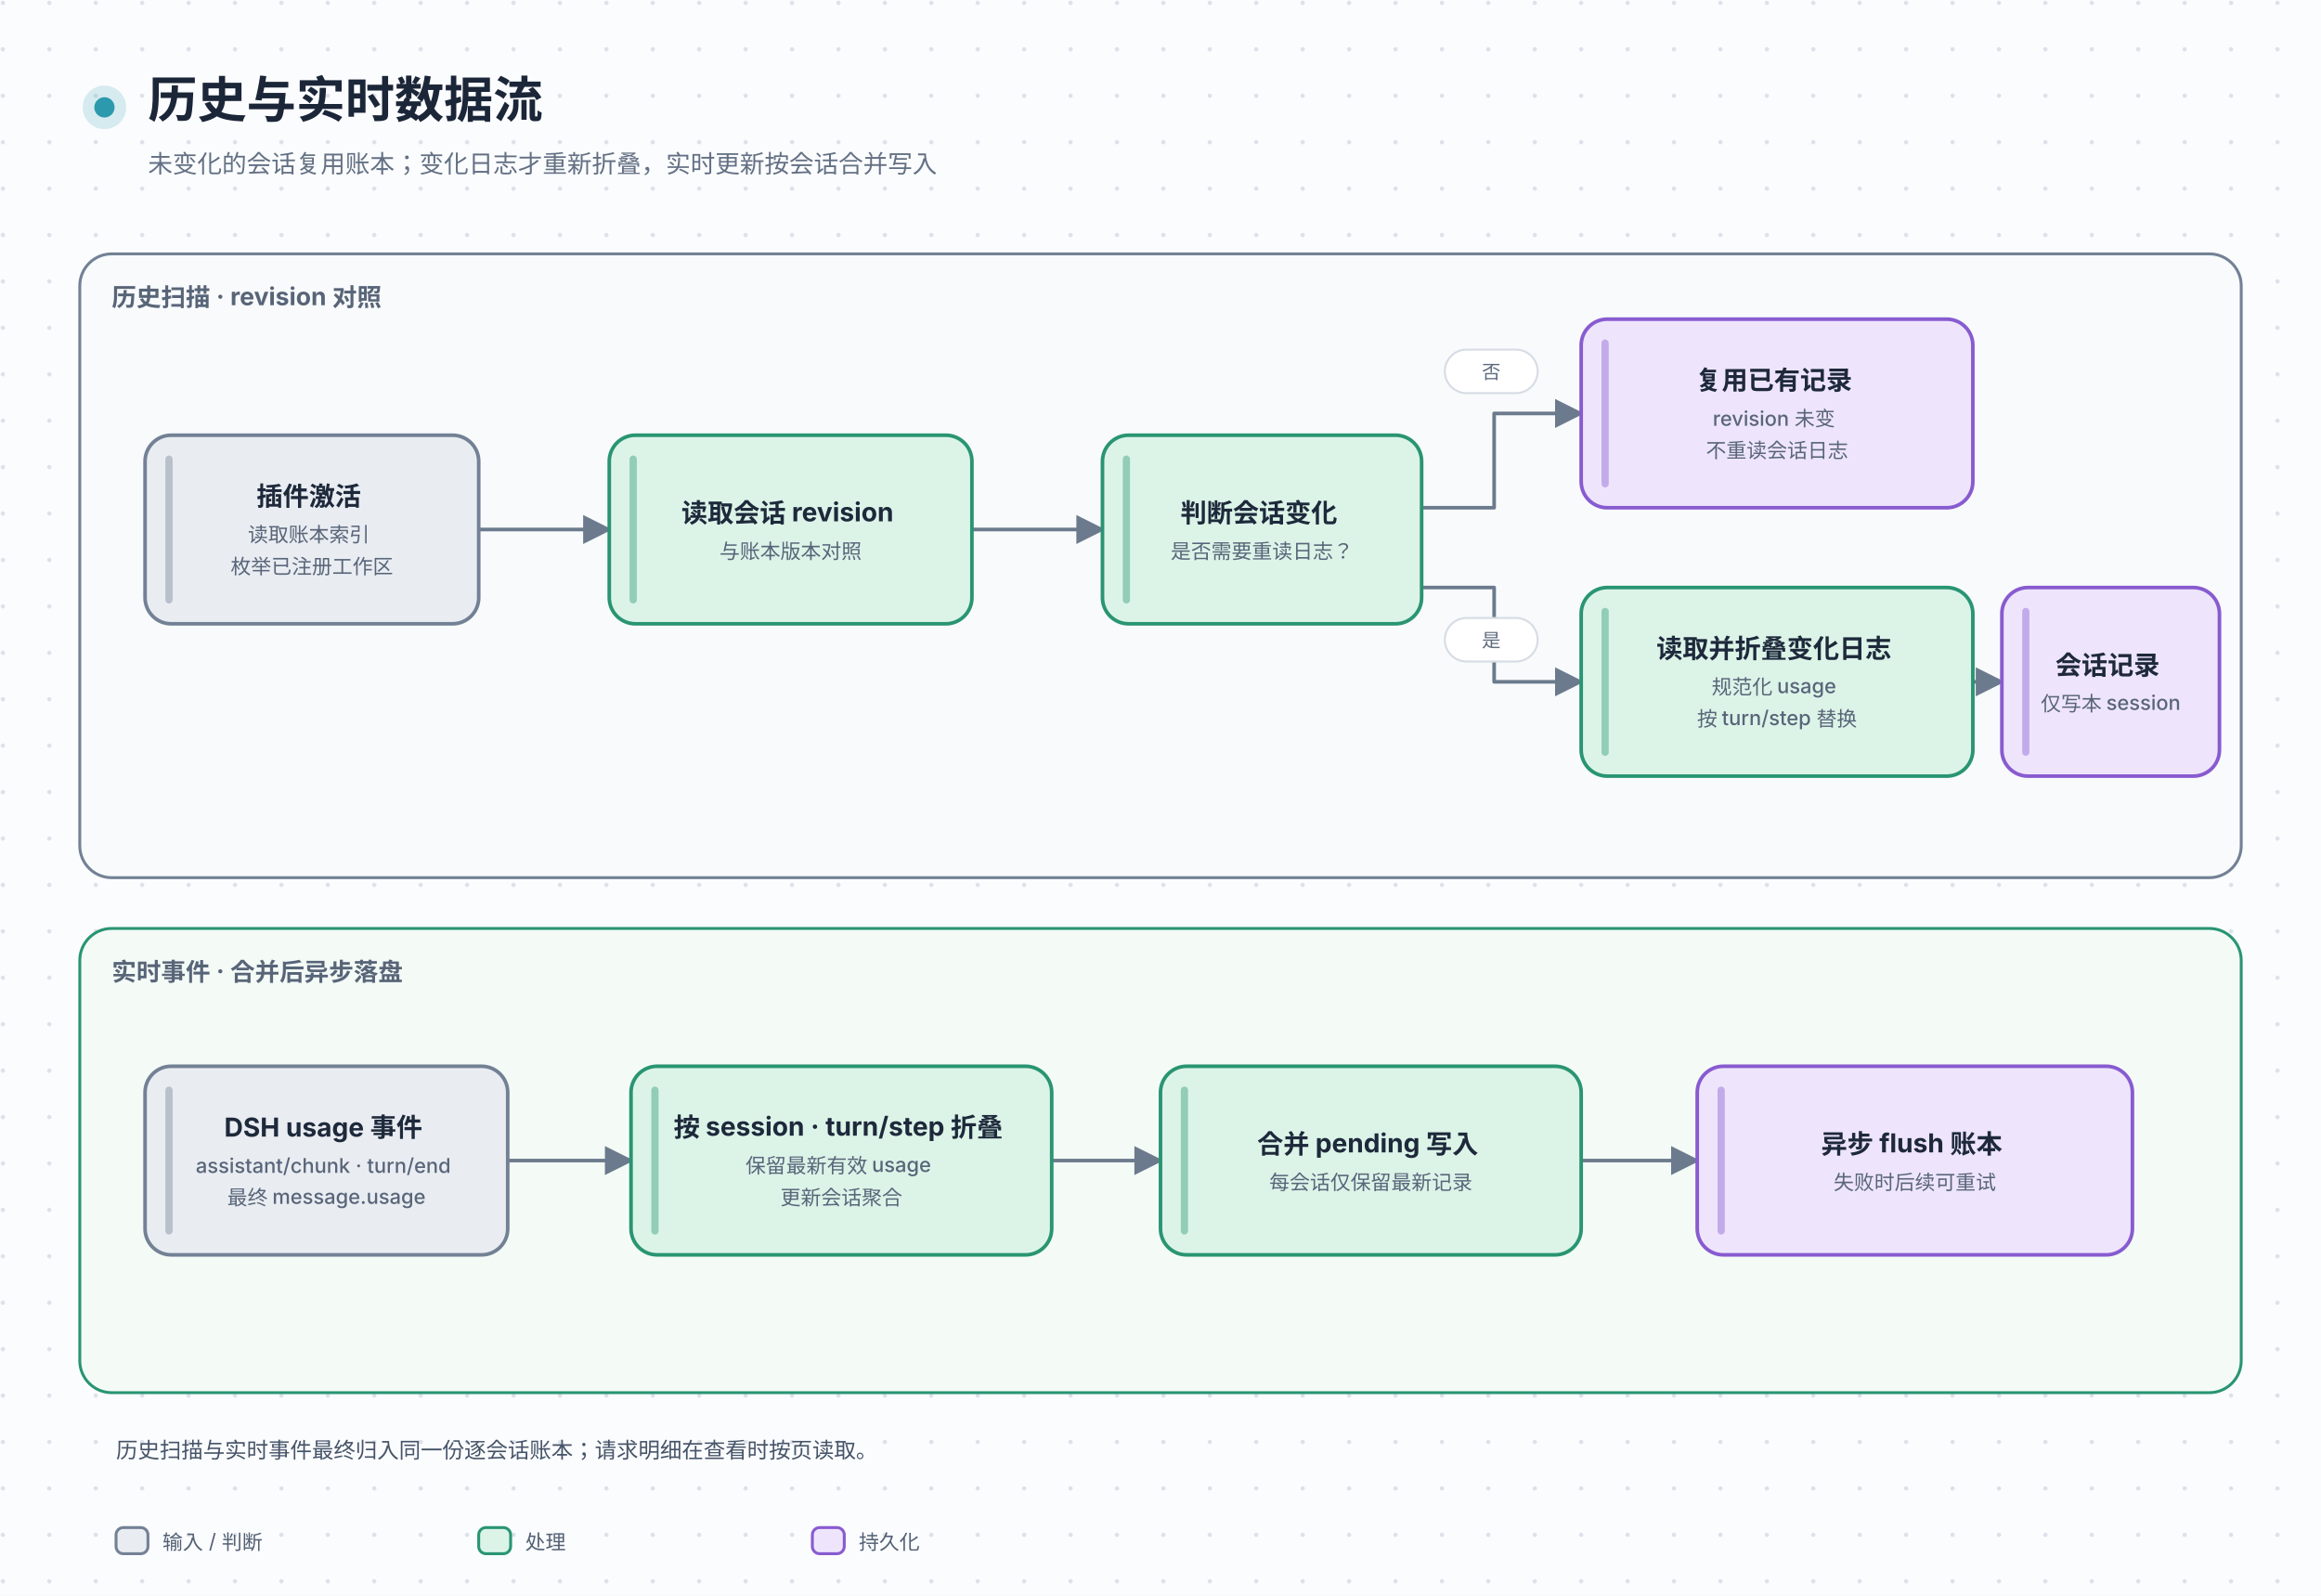
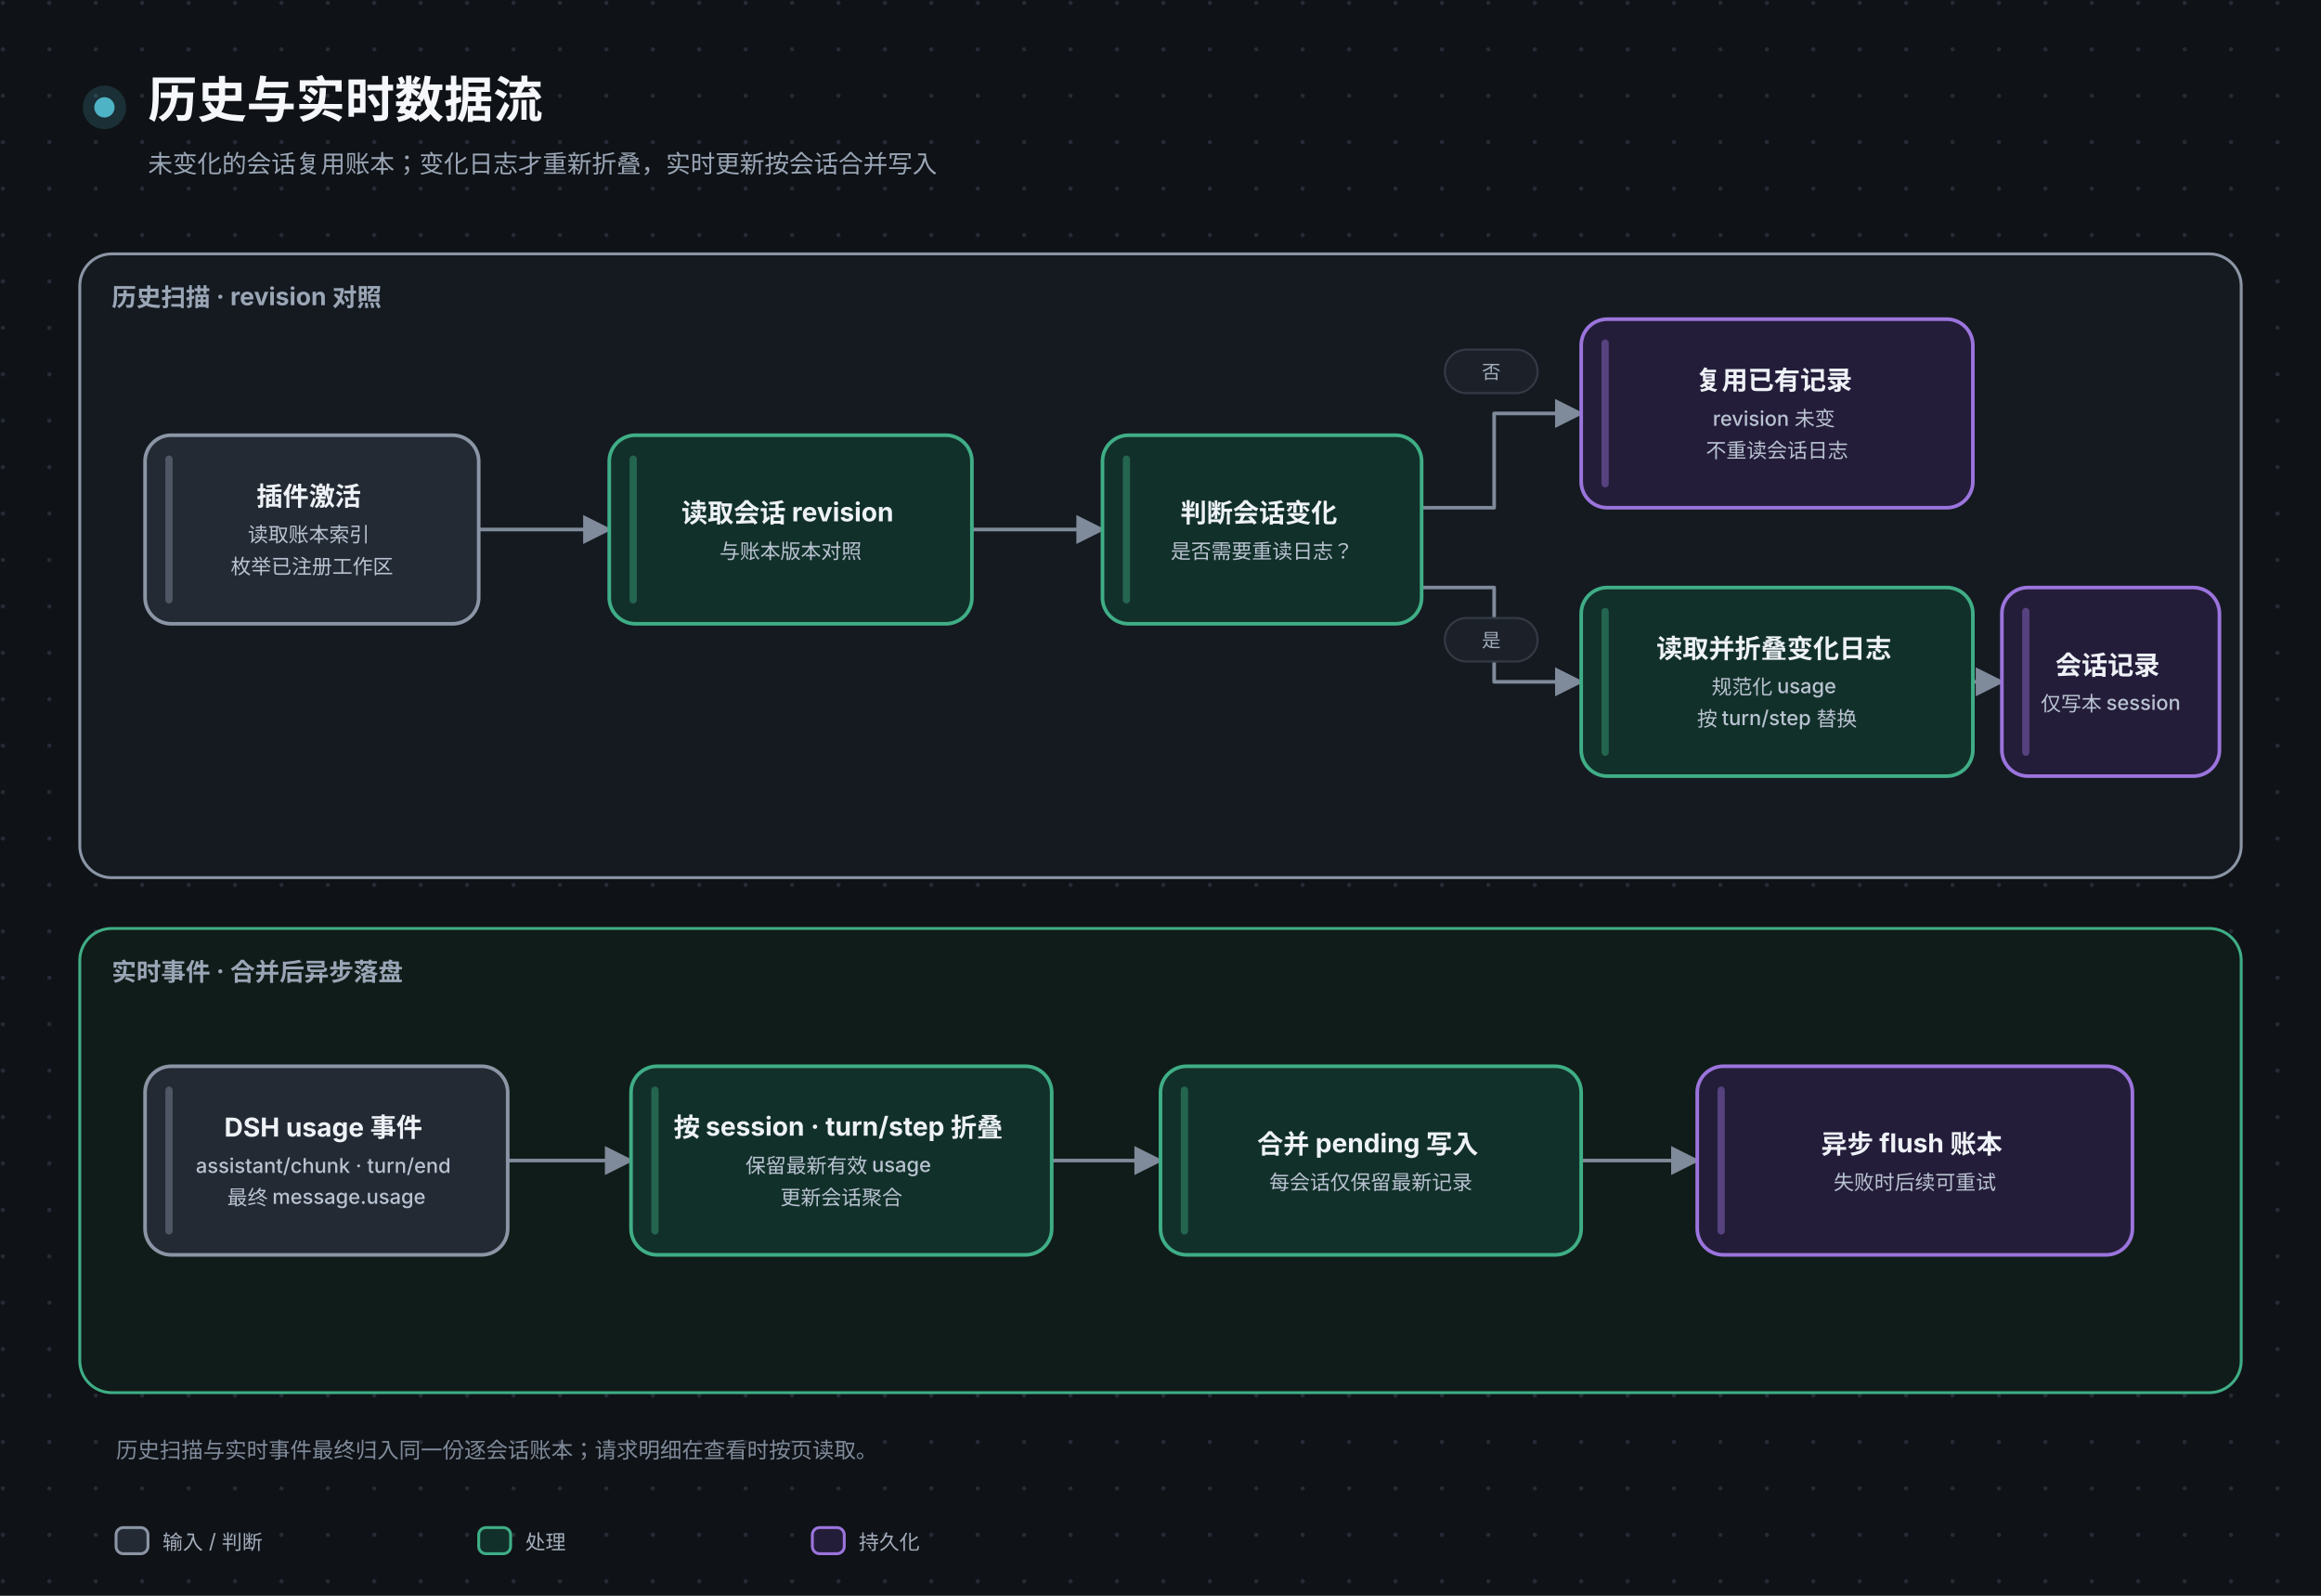
<svg xmlns="http://www.w3.org/2000/svg" lang="zh-CN" width="1600" height="1100" viewBox="0 0 1600 1100" role="img" aria-labelledby="sync-zh-title sync-zh-desc">
  <defs>
    <pattern id="sync-zh-dots" width="32" height="32" patternUnits="userSpaceOnUse">
-       <circle cx="2" cy="2" r="1.5" fill="#dce2e9" />
+       <circle cx="2" cy="2" r="1.5" fill="#242b35" />
    </pattern>
    <marker id="sync-zh-arrow" viewBox="0 0 10 10" refX="9" refY="5" markerWidth="8" markerHeight="8" orient="auto-start-reverse">
-       <path d="M 0 0 L 10 5 L 0 10 z" fill="#6c7a8d" />
+       <path d="M 0 0 L 10 5 L 0 10 z" fill="#7f8a9a" />
    </marker>
  </defs>
-   <rect width="100%" height="100%" fill="#fbfcfe" />
+   <rect width="100%" height="100%" fill="#0f1216" />
  <rect width="100%" height="100%" fill="url(#sync-zh-dots)" />
-   <circle cx="72" cy="74" r="15" fill="#2c99ad" opacity=".18" />
-   <circle cx="72" cy="74" r="7" fill="#2c99ad" />
-   <text x="102" y="81" font-family="Inter,system-ui,'Microsoft YaHei',sans-serif" font-size="34" font-weight="700" fill="#1b2638">历史与实时数据流</text>
-   <text x="102" y="119" font-family="Inter,system-ui,'Microsoft YaHei',sans-serif" font-size="17" fill="#637083">未变化的会话复用账本；变化日志才重新折叠，实时更新按会话合并写入</text>
+   <circle cx="72" cy="74" r="15" fill="#4fb3c6" opacity=".18" />
+   <circle cx="72" cy="74" r="7" fill="#4fb3c6" />
+   <text x="102" y="81" font-family="Inter,system-ui,'Microsoft YaHei',sans-serif" font-size="34" font-weight="700" fill="#f5f7fa">历史与实时数据流</text>
+   <text x="102" y="119" font-family="Inter,system-ui,'Microsoft YaHei',sans-serif" font-size="17" fill="#9aa6b6">未变化的会话复用账本；变化日志才重新折叠，实时更新按会话合并写入</text>
  <g>
-     <rect x="55" y="175" width="1490" height="430" rx="22" fill="#f8fafc" stroke="#738195" stroke-width="2" />
-     <text x="77" y="211" font-family="Inter,system-ui,'Microsoft YaHei',sans-serif" font-size="17" font-weight="650" fill="#586578">历史扫描 · revision 对照</text>
+     <rect x="55" y="175" width="1490" height="430" rx="22" fill="#151a21" stroke="#8b95a5" stroke-width="2" />
+     <text x="77" y="211" font-family="Inter,system-ui,'Microsoft YaHei',sans-serif" font-size="17" font-weight="650" fill="#9aa6b6">历史扫描 · revision 对照</text>
  </g>
  <g>
-     <rect x="55" y="640" width="1490" height="320" rx="22" fill="#f4fbf7" stroke="#299572" stroke-width="2" />
-     <text x="77" y="676" font-family="Inter,system-ui,'Microsoft YaHei',sans-serif" font-size="17" font-weight="650" fill="#586578">实时事件 · 合并后异步落盘</text>
+     <rect x="55" y="640" width="1490" height="320" rx="22" fill="#101c19" stroke="#3fae86" stroke-width="2" />
+     <text x="77" y="676" font-family="Inter,system-ui,'Microsoft YaHei',sans-serif" font-size="17" font-weight="650" fill="#9aa6b6">实时事件 · 合并后异步落盘</text>
  </g>
-   <path d="M330 365 H420" fill="none" stroke="#6c7a8d" stroke-width="2.5" stroke-linecap="round" stroke-linejoin="round" marker-end="url(#sync-zh-arrow)" />
-   <path d="M670 365 H760" fill="none" stroke="#6c7a8d" stroke-width="2.5" stroke-linecap="round" stroke-linejoin="round" marker-end="url(#sync-zh-arrow)" />
-   <path d="M980 350 H1030 V285 H1090" fill="none" stroke="#6c7a8d" stroke-width="2.5" stroke-linecap="round" stroke-linejoin="round" marker-end="url(#sync-zh-arrow)" />
+   <path d="M330 365 H420" fill="none" stroke="#7f8a9a" stroke-width="2.5" stroke-linecap="round" stroke-linejoin="round" marker-end="url(#sync-zh-arrow)" />
+   <path d="M670 365 H760" fill="none" stroke="#7f8a9a" stroke-width="2.5" stroke-linecap="round" stroke-linejoin="round" marker-end="url(#sync-zh-arrow)" />
+   <path d="M980 350 H1030 V285 H1090" fill="none" stroke="#7f8a9a" stroke-width="2.5" stroke-linecap="round" stroke-linejoin="round" marker-end="url(#sync-zh-arrow)" />
  <g>
-     <rect x="996" y="241" width="64" height="30" rx="15" fill="#fff" stroke="#d7dde5" stroke-width="1.4" />
-     <text x="1028" y="261" text-anchor="middle" font-family="Inter,system-ui,'Microsoft YaHei',sans-serif" font-size="13" fill="#5e6b7d">否</text>
+     <rect x="996" y="241" width="64" height="30" rx="15" fill="#1c2129" stroke="#333a45" stroke-width="1.4" />
+     <text x="1028" y="261" text-anchor="middle" font-family="Inter,system-ui,'Microsoft YaHei',sans-serif" font-size="13" fill="#a3adbb">否</text>
  </g>
-   <path d="M980 405 H1030 V470 H1090" fill="none" stroke="#6c7a8d" stroke-width="2.5" stroke-linecap="round" stroke-linejoin="round" marker-end="url(#sync-zh-arrow)" />
+   <path d="M980 405 H1030 V470 H1090" fill="none" stroke="#7f8a9a" stroke-width="2.5" stroke-linecap="round" stroke-linejoin="round" marker-end="url(#sync-zh-arrow)" />
  <g>
-     <rect x="996" y="426" width="64" height="30" rx="15" fill="#fff" stroke="#d7dde5" stroke-width="1.4" />
-     <text x="1028" y="446" text-anchor="middle" font-family="Inter,system-ui,'Microsoft YaHei',sans-serif" font-size="13" fill="#5e6b7d">是</text>
+     <rect x="996" y="426" width="64" height="30" rx="15" fill="#1c2129" stroke="#333a45" stroke-width="1.4" />
+     <text x="1028" y="446" text-anchor="middle" font-family="Inter,system-ui,'Microsoft YaHei',sans-serif" font-size="13" fill="#a3adbb">是</text>
  </g>
-   <path d="M1360 470 H1380" fill="none" stroke="#6c7a8d" stroke-width="2.5" stroke-linecap="round" stroke-linejoin="round" marker-end="url(#sync-zh-arrow)" />
-   <path d="M350 800 H435" fill="none" stroke="#6c7a8d" stroke-width="2.5" stroke-linecap="round" stroke-linejoin="round" marker-end="url(#sync-zh-arrow)" />
-   <path d="M725 800 H800" fill="none" stroke="#6c7a8d" stroke-width="2.5" stroke-linecap="round" stroke-linejoin="round" marker-end="url(#sync-zh-arrow)" />
-   <path d="M1090 800 H1170" fill="none" stroke="#6c7a8d" stroke-width="2.5" stroke-linecap="round" stroke-linejoin="round" marker-end="url(#sync-zh-arrow)" />
+   <path d="M1360 470 H1380" fill="none" stroke="#7f8a9a" stroke-width="2.5" stroke-linecap="round" stroke-linejoin="round" marker-end="url(#sync-zh-arrow)" />
+   <path d="M350 800 H435" fill="none" stroke="#7f8a9a" stroke-width="2.5" stroke-linecap="round" stroke-linejoin="round" marker-end="url(#sync-zh-arrow)" />
+   <path d="M725 800 H800" fill="none" stroke="#7f8a9a" stroke-width="2.5" stroke-linecap="round" stroke-linejoin="round" marker-end="url(#sync-zh-arrow)" />
+   <path d="M1090 800 H1170" fill="none" stroke="#7f8a9a" stroke-width="2.5" stroke-linecap="round" stroke-linejoin="round" marker-end="url(#sync-zh-arrow)" />
  <g>
-     <rect x="100" y="300" width="230" height="130" rx="18" fill="#e9edf2" stroke="#738195" stroke-width="2.5" />
-     <rect x="114" y="314" width="5" height="102" rx="2.5" fill="#738195" opacity=".42" />
-     <text x="215" y="348.5" text-anchor="middle" font-family="Inter,system-ui,'Microsoft YaHei',sans-serif" font-size="18" font-weight="700" fill="#1e293b">
+     <rect x="100" y="300" width="230" height="130" rx="18" fill="#232a34" stroke="#8b95a5" stroke-width="2.5" />
+     <rect x="114" y="314" width="5" height="102" rx="2.5" fill="#8b95a5" opacity=".42" />
+     <text x="215" y="348.5" text-anchor="middle" font-family="Inter,system-ui,'Microsoft YaHei',sans-serif" font-size="18" font-weight="700" fill="#eef2f7">
      <tspan x="215">插件激活</tspan>
-       <tspan x="215" dy="25" font-size="14" font-weight="450" fill="#596579">读取账本索引</tspan>
-       <tspan x="215" dy="22" font-size="14" font-weight="450" fill="#596579">枚举已注册工作区</tspan>
+       <tspan x="215" dy="25" font-size="14" font-weight="450" fill="#b9c3d1">读取账本索引</tspan>
+       <tspan x="215" dy="22" font-size="14" font-weight="450" fill="#b9c3d1">枚举已注册工作区</tspan>
    </text>
  </g>
  <g>
-     <rect x="420" y="300" width="250" height="130" rx="18" fill="#dcf4e8" stroke="#299572" stroke-width="2.5" />
-     <rect x="434" y="314" width="5" height="102" rx="2.5" fill="#299572" opacity=".42" />
-     <text x="545" y="360" text-anchor="middle" font-family="Inter,system-ui,'Microsoft YaHei',sans-serif" font-size="18" font-weight="700" fill="#1e293b">
+     <rect x="420" y="300" width="250" height="130" rx="18" fill="#12302a" stroke="#3fae86" stroke-width="2.5" />
+     <rect x="434" y="314" width="5" height="102" rx="2.5" fill="#3fae86" opacity=".42" />
+     <text x="545" y="360" text-anchor="middle" font-family="Inter,system-ui,'Microsoft YaHei',sans-serif" font-size="18" font-weight="700" fill="#eef2f7">
      <tspan x="545">读取会话 revision</tspan>
-       <tspan x="545" dy="25" font-size="14" font-weight="450" fill="#596579">与账本版本对照</tspan>
+       <tspan x="545" dy="25" font-size="14" font-weight="450" fill="#b9c3d1">与账本版本对照</tspan>
    </text>
  </g>
  <g>
-     <rect x="760" y="300" width="220" height="130" rx="18" fill="#dcf4e8" stroke="#299572" stroke-width="2.5" />
-     <rect x="774" y="314" width="5" height="102" rx="2.5" fill="#299572" opacity=".42" />
-     <text x="870" y="360" text-anchor="middle" font-family="Inter,system-ui,'Microsoft YaHei',sans-serif" font-size="18" font-weight="700" fill="#1e293b">
+     <rect x="760" y="300" width="220" height="130" rx="18" fill="#12302a" stroke="#3fae86" stroke-width="2.5" />
+     <rect x="774" y="314" width="5" height="102" rx="2.5" fill="#3fae86" opacity=".42" />
+     <text x="870" y="360" text-anchor="middle" font-family="Inter,system-ui,'Microsoft YaHei',sans-serif" font-size="18" font-weight="700" fill="#eef2f7">
      <tspan x="870">判断会话变化</tspan>
-       <tspan x="870" dy="25" font-size="14" font-weight="450" fill="#596579">是否需要重读日志？</tspan>
+       <tspan x="870" dy="25" font-size="14" font-weight="450" fill="#b9c3d1">是否需要重读日志？</tspan>
    </text>
  </g>
  <g>
-     <rect x="1090" y="220" width="270" height="130" rx="18" fill="#eee5fc" stroke="#885bd0" stroke-width="2.5" />
-     <rect x="1104" y="234" width="5" height="102" rx="2.5" fill="#885bd0" opacity=".42" />
-     <text x="1225" y="268.5" text-anchor="middle" font-family="Inter,system-ui,'Microsoft YaHei',sans-serif" font-size="18" font-weight="700" fill="#1e293b">
+     <rect x="1090" y="220" width="270" height="130" rx="18" fill="#241d3a" stroke="#9b74dd" stroke-width="2.5" />
+     <rect x="1104" y="234" width="5" height="102" rx="2.5" fill="#9b74dd" opacity=".42" />
+     <text x="1225" y="268.5" text-anchor="middle" font-family="Inter,system-ui,'Microsoft YaHei',sans-serif" font-size="18" font-weight="700" fill="#eef2f7">
      <tspan x="1225">复用已有记录</tspan>
-       <tspan x="1225" dy="25" font-size="14" font-weight="450" fill="#596579">revision 未变</tspan>
-       <tspan x="1225" dy="22" font-size="14" font-weight="450" fill="#596579">不重读会话日志</tspan>
+       <tspan x="1225" dy="25" font-size="14" font-weight="450" fill="#b9c3d1">revision 未变</tspan>
+       <tspan x="1225" dy="22" font-size="14" font-weight="450" fill="#b9c3d1">不重读会话日志</tspan>
    </text>
  </g>
  <g>
-     <rect x="1090" y="405" width="270" height="130" rx="18" fill="#dcf4e8" stroke="#299572" stroke-width="2.5" />
-     <rect x="1104" y="419" width="5" height="102" rx="2.5" fill="#299572" opacity=".42" />
-     <text x="1225" y="453.5" text-anchor="middle" font-family="Inter,system-ui,'Microsoft YaHei',sans-serif" font-size="18" font-weight="700" fill="#1e293b">
+     <rect x="1090" y="405" width="270" height="130" rx="18" fill="#12302a" stroke="#3fae86" stroke-width="2.5" />
+     <rect x="1104" y="419" width="5" height="102" rx="2.5" fill="#3fae86" opacity=".42" />
+     <text x="1225" y="453.5" text-anchor="middle" font-family="Inter,system-ui,'Microsoft YaHei',sans-serif" font-size="18" font-weight="700" fill="#eef2f7">
      <tspan x="1225">读取并折叠变化日志</tspan>
-       <tspan x="1225" dy="25" font-size="14" font-weight="450" fill="#596579">规范化 usage</tspan>
-       <tspan x="1225" dy="22" font-size="14" font-weight="450" fill="#596579">按 turn/step 替换</tspan>
+       <tspan x="1225" dy="25" font-size="14" font-weight="450" fill="#b9c3d1">规范化 usage</tspan>
+       <tspan x="1225" dy="22" font-size="14" font-weight="450" fill="#b9c3d1">按 turn/step 替换</tspan>
    </text>
  </g>
  <g>
-     <rect x="1380" y="405" width="150" height="130" rx="18" fill="#eee5fc" stroke="#885bd0" stroke-width="2.5" />
-     <rect x="1394" y="419" width="5" height="102" rx="2.5" fill="#885bd0" opacity=".42" />
-     <text x="1455" y="465" text-anchor="middle" font-family="Inter,system-ui,'Microsoft YaHei',sans-serif" font-size="18" font-weight="700" fill="#1e293b">
+     <rect x="1380" y="405" width="150" height="130" rx="18" fill="#241d3a" stroke="#9b74dd" stroke-width="2.5" />
+     <rect x="1394" y="419" width="5" height="102" rx="2.5" fill="#9b74dd" opacity=".42" />
+     <text x="1455" y="465" text-anchor="middle" font-family="Inter,system-ui,'Microsoft YaHei',sans-serif" font-size="18" font-weight="700" fill="#eef2f7">
      <tspan x="1455">会话记录</tspan>
-       <tspan x="1455" dy="25" font-size="14" font-weight="450" fill="#596579">仅写本 session</tspan>
+       <tspan x="1455" dy="25" font-size="14" font-weight="450" fill="#b9c3d1">仅写本 session</tspan>
    </text>
  </g>
  <g>
-     <rect x="100" y="735" width="250" height="130" rx="18" fill="#e9edf2" stroke="#738195" stroke-width="2.5" />
-     <rect x="114" y="749" width="5" height="102" rx="2.5" fill="#738195" opacity=".42" />
-     <text x="225" y="783.5" text-anchor="middle" font-family="Inter,system-ui,'Microsoft YaHei',sans-serif" font-size="18" font-weight="700" fill="#1e293b">
+     <rect x="100" y="735" width="250" height="130" rx="18" fill="#232a34" stroke="#8b95a5" stroke-width="2.5" />
+     <rect x="114" y="749" width="5" height="102" rx="2.5" fill="#8b95a5" opacity=".42" />
+     <text x="225" y="783.5" text-anchor="middle" font-family="Inter,system-ui,'Microsoft YaHei',sans-serif" font-size="18" font-weight="700" fill="#eef2f7">
      <tspan x="225">DSH usage 事件</tspan>
-       <tspan x="225" dy="25" font-size="14" font-weight="450" fill="#596579">assistant/chunk · turn/end</tspan>
-       <tspan x="225" dy="22" font-size="14" font-weight="450" fill="#596579">最终 message.usage</tspan>
+       <tspan x="225" dy="25" font-size="14" font-weight="450" fill="#b9c3d1">assistant/chunk · turn/end</tspan>
+       <tspan x="225" dy="22" font-size="14" font-weight="450" fill="#b9c3d1">最终 message.usage</tspan>
    </text>
  </g>
  <g>
-     <rect x="435" y="735" width="290" height="130" rx="18" fill="#dcf4e8" stroke="#299572" stroke-width="2.5" />
-     <rect x="449" y="749" width="5" height="102" rx="2.5" fill="#299572" opacity=".42" />
-     <text x="580" y="783.5" text-anchor="middle" font-family="Inter,system-ui,'Microsoft YaHei',sans-serif" font-size="18" font-weight="700" fill="#1e293b">
+     <rect x="435" y="735" width="290" height="130" rx="18" fill="#12302a" stroke="#3fae86" stroke-width="2.5" />
+     <rect x="449" y="749" width="5" height="102" rx="2.5" fill="#3fae86" opacity=".42" />
+     <text x="580" y="783.5" text-anchor="middle" font-family="Inter,system-ui,'Microsoft YaHei',sans-serif" font-size="18" font-weight="700" fill="#eef2f7">
      <tspan x="580">按 session · turn/step 折叠</tspan>
-       <tspan x="580" dy="25" font-size="14" font-weight="450" fill="#596579">保留最新有效 usage</tspan>
-       <tspan x="580" dy="22" font-size="14" font-weight="450" fill="#596579">更新会话聚合</tspan>
+       <tspan x="580" dy="25" font-size="14" font-weight="450" fill="#b9c3d1">保留最新有效 usage</tspan>
+       <tspan x="580" dy="22" font-size="14" font-weight="450" fill="#b9c3d1">更新会话聚合</tspan>
    </text>
  </g>
  <g>
-     <rect x="800" y="735" width="290" height="130" rx="18" fill="#dcf4e8" stroke="#299572" stroke-width="2.5" />
-     <rect x="814" y="749" width="5" height="102" rx="2.5" fill="#299572" opacity=".42" />
-     <text x="945" y="795" text-anchor="middle" font-family="Inter,system-ui,'Microsoft YaHei',sans-serif" font-size="18" font-weight="700" fill="#1e293b">
+     <rect x="800" y="735" width="290" height="130" rx="18" fill="#12302a" stroke="#3fae86" stroke-width="2.5" />
+     <rect x="814" y="749" width="5" height="102" rx="2.5" fill="#3fae86" opacity=".42" />
+     <text x="945" y="795" text-anchor="middle" font-family="Inter,system-ui,'Microsoft YaHei',sans-serif" font-size="18" font-weight="700" fill="#eef2f7">
      <tspan x="945">合并 pending 写入</tspan>
-       <tspan x="945" dy="25" font-size="14" font-weight="450" fill="#596579">每会话仅保留最新记录</tspan>
+       <tspan x="945" dy="25" font-size="14" font-weight="450" fill="#b9c3d1">每会话仅保留最新记录</tspan>
    </text>
  </g>
  <g>
-     <rect x="1170" y="735" width="300" height="130" rx="18" fill="#eee5fc" stroke="#885bd0" stroke-width="2.5" />
-     <rect x="1184" y="749" width="5" height="102" rx="2.5" fill="#885bd0" opacity=".42" />
-     <text x="1320" y="795" text-anchor="middle" font-family="Inter,system-ui,'Microsoft YaHei',sans-serif" font-size="18" font-weight="700" fill="#1e293b">
+     <rect x="1170" y="735" width="300" height="130" rx="18" fill="#241d3a" stroke="#9b74dd" stroke-width="2.5" />
+     <rect x="1184" y="749" width="5" height="102" rx="2.5" fill="#9b74dd" opacity=".42" />
+     <text x="1320" y="795" text-anchor="middle" font-family="Inter,system-ui,'Microsoft YaHei',sans-serif" font-size="18" font-weight="700" fill="#eef2f7">
      <tspan x="1320">异步 flush 账本</tspan>
-       <tspan x="1320" dy="25" font-size="14" font-weight="450" fill="#596579">失败时后续可重试</tspan>
+       <tspan x="1320" dy="25" font-size="14" font-weight="450" fill="#b9c3d1">失败时后续可重试</tspan>
    </text>
  </g>
-   <text x="80" y="1005" font-family="Inter,system-ui,'Microsoft YaHei',sans-serif" font-size="15" fill="#465468">历史扫描与实时事件最终归入同一份逐会话账本；请求明细在查看时按页读取。</text>
-   <rect x="80" y="1053" width="22" height="18" rx="5" fill="#e9edf2" stroke="#738195" stroke-width="2" />
-   <text x="112" y="1068" font-family="Inter,system-ui,'Microsoft YaHei',sans-serif" font-size="14" fill="#536174">输入 / 判断</text>
-   <rect x="330" y="1053" width="22" height="18" rx="5" fill="#dcf4e8" stroke="#299572" stroke-width="2" />
-   <text x="362" y="1068" font-family="Inter,system-ui,'Microsoft YaHei',sans-serif" font-size="14" fill="#536174">处理</text>
-   <rect x="560" y="1053" width="22" height="18" rx="5" fill="#eee5fc" stroke="#885bd0" stroke-width="2" />
-   <text x="592" y="1068" font-family="Inter,system-ui,'Microsoft YaHei',sans-serif" font-size="14" fill="#536174">持久化</text>
+   <text x="80" y="1005" font-family="Inter,system-ui,'Microsoft YaHei',sans-serif" font-size="15" fill="#7f8a9a">历史扫描与实时事件最终归入同一份逐会话账本；请求明细在查看时按页读取。</text>
+   <rect x="80" y="1053" width="22" height="18" rx="5" fill="#232a34" stroke="#8b95a5" stroke-width="2" />
+   <text x="112" y="1068" font-family="Inter,system-ui,'Microsoft YaHei',sans-serif" font-size="14" fill="#a3adbb">输入 / 判断</text>
+   <rect x="330" y="1053" width="22" height="18" rx="5" fill="#12302a" stroke="#3fae86" stroke-width="2" />
+   <text x="362" y="1068" font-family="Inter,system-ui,'Microsoft YaHei',sans-serif" font-size="14" fill="#a3adbb">处理</text>
+   <rect x="560" y="1053" width="22" height="18" rx="5" fill="#241d3a" stroke="#9b74dd" stroke-width="2" />
+   <text x="592" y="1068" font-family="Inter,system-ui,'Microsoft YaHei',sans-serif" font-size="14" fill="#a3adbb">持久化</text>
</svg>
